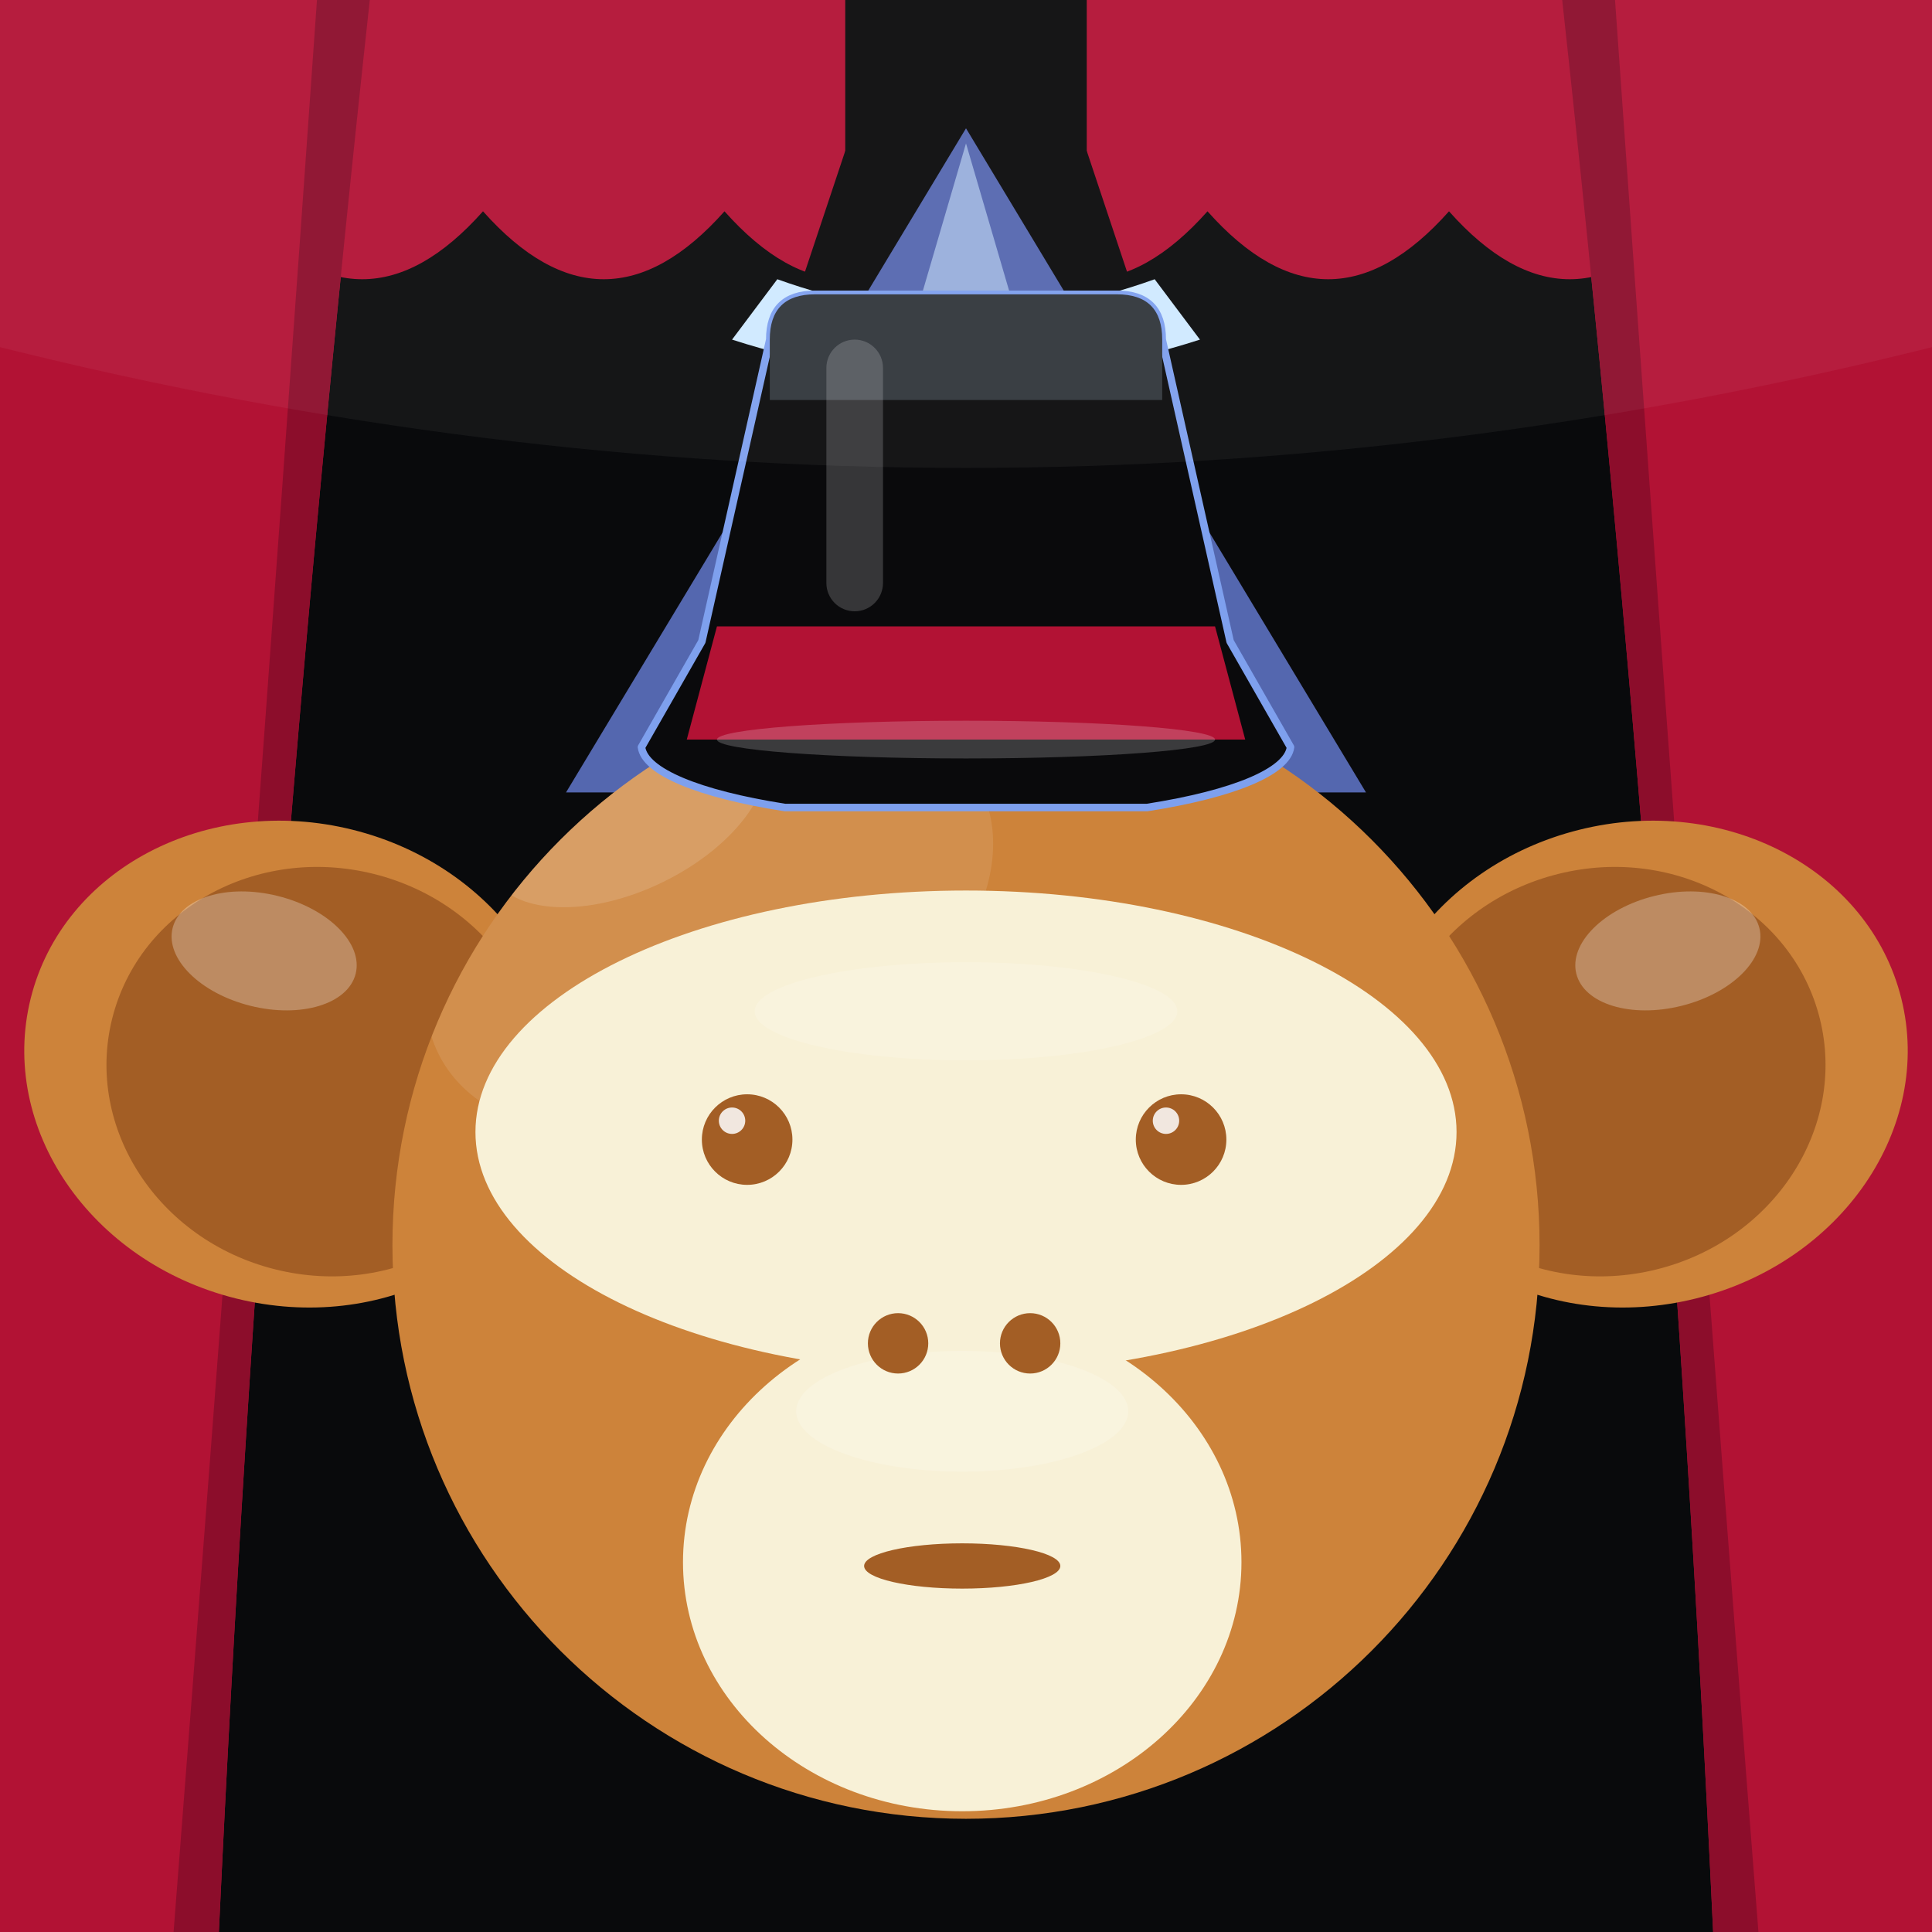
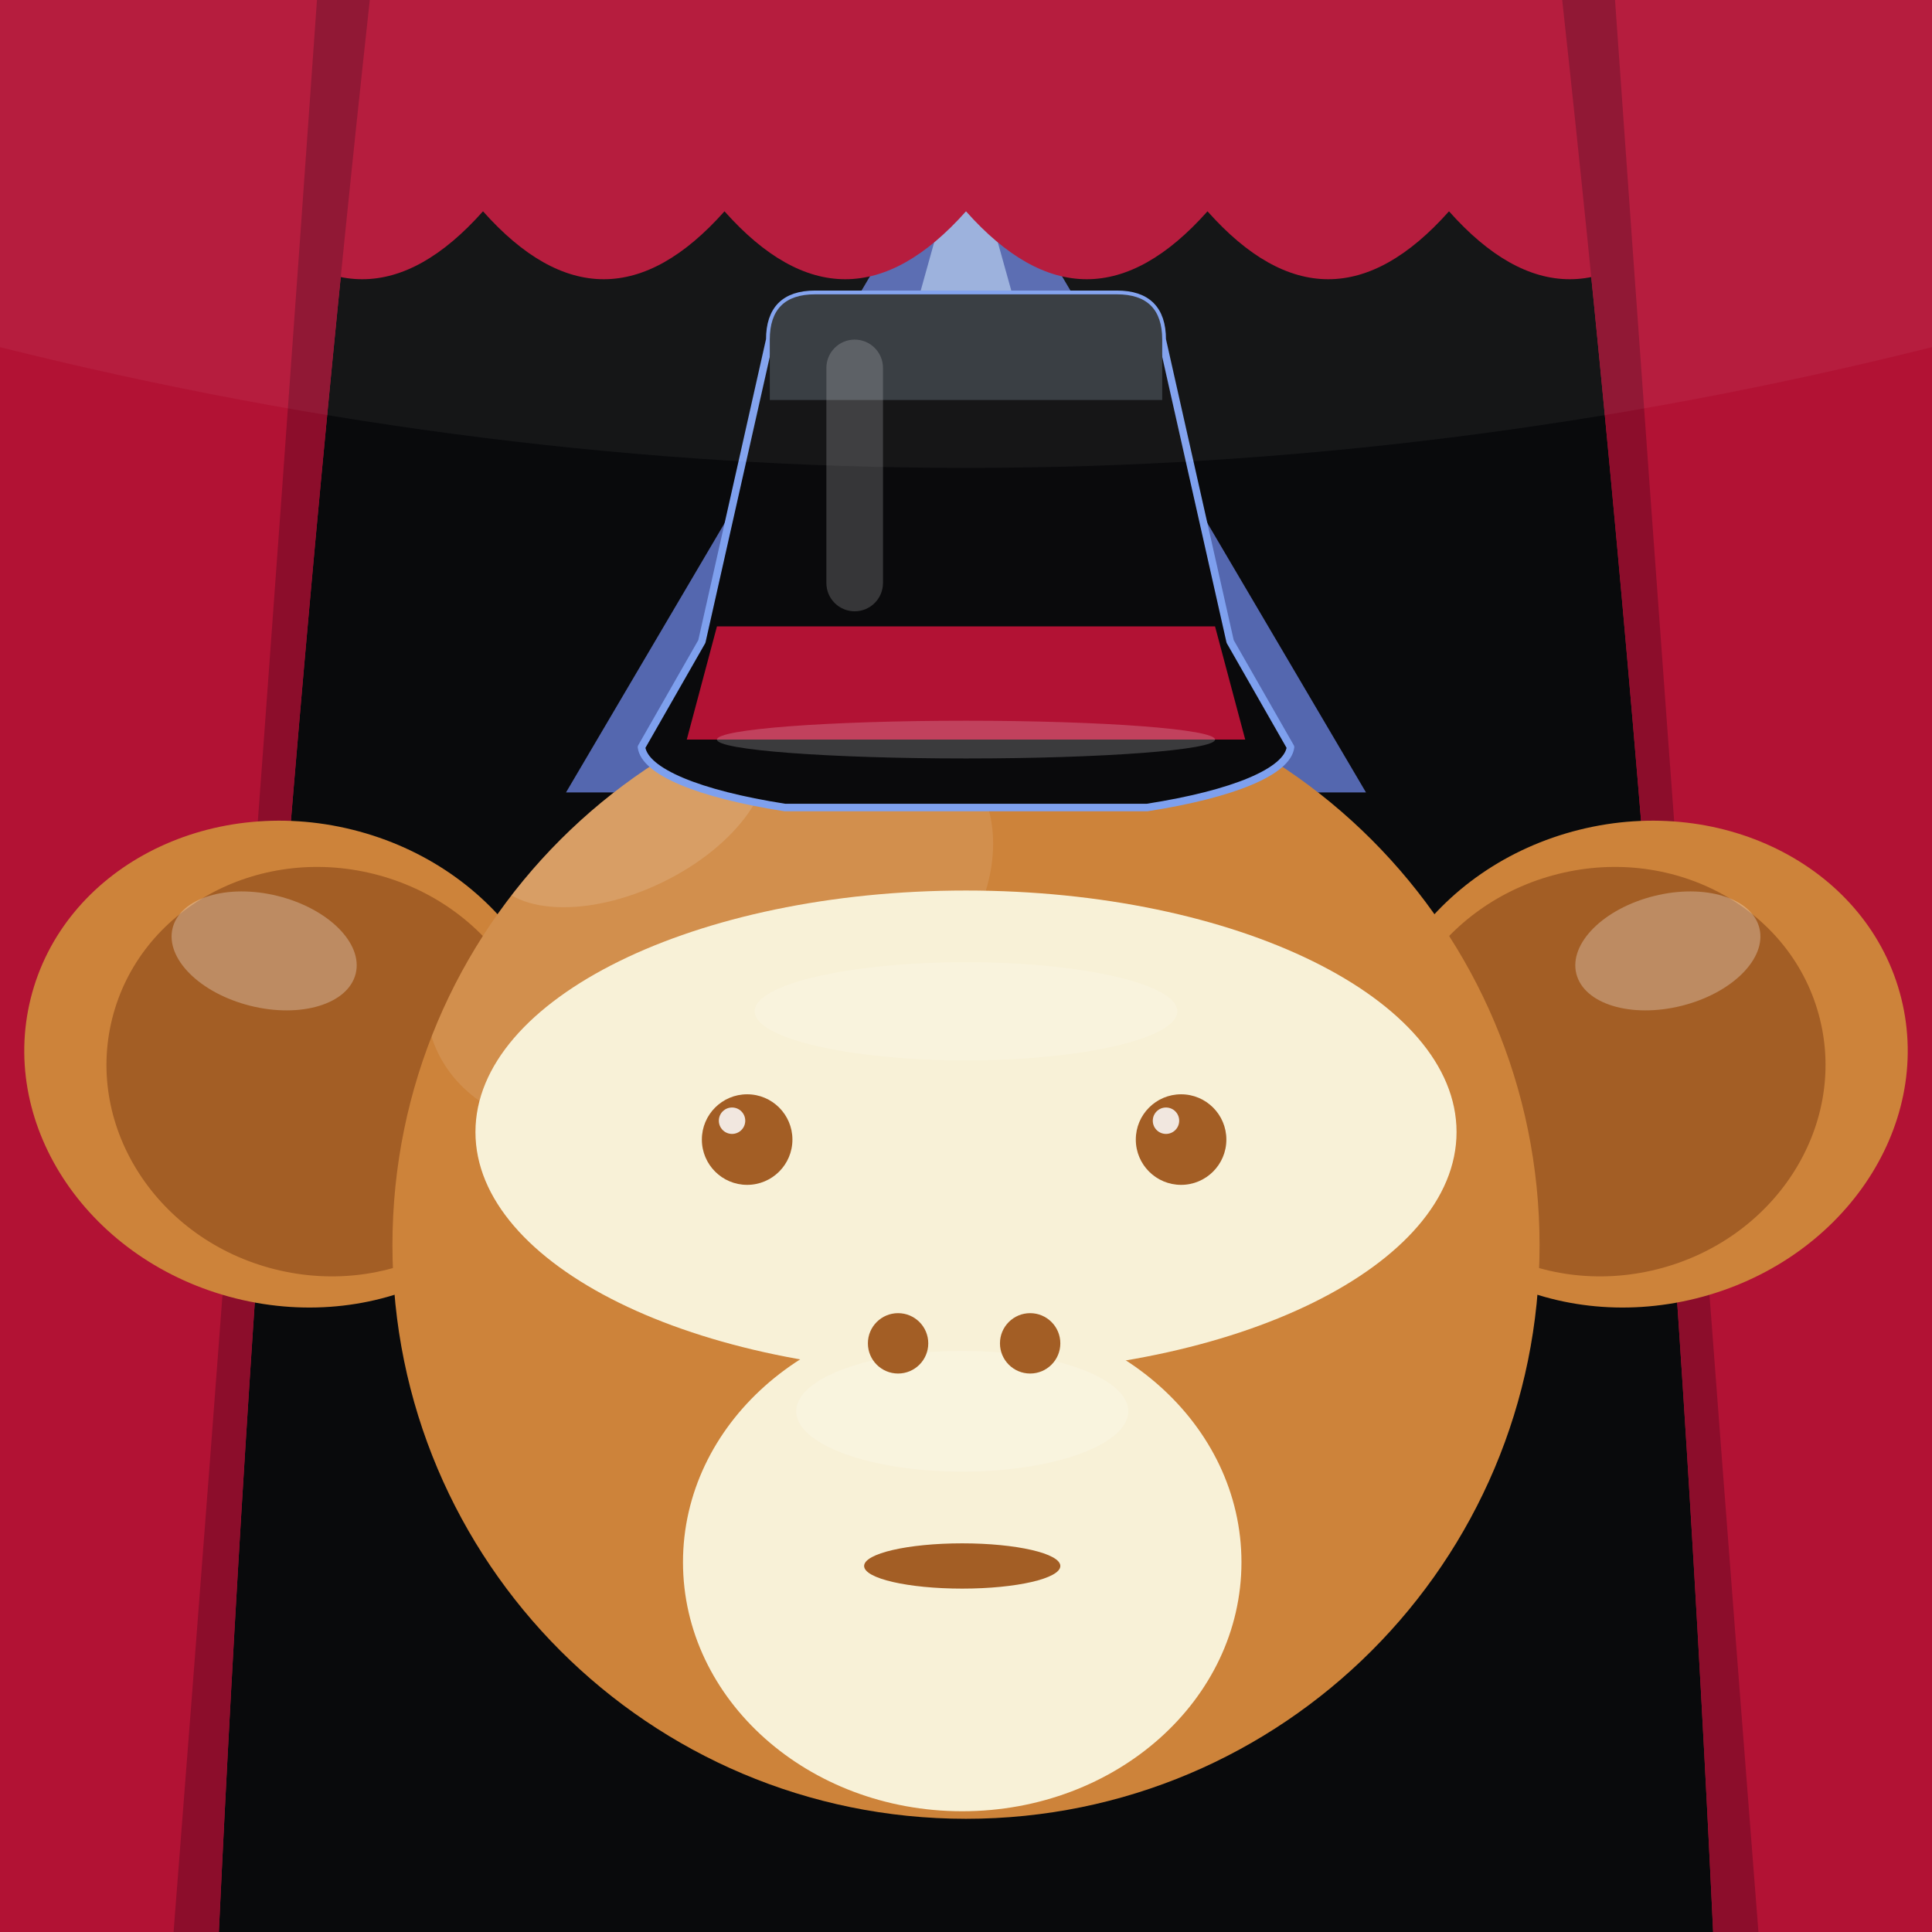
<svg xmlns="http://www.w3.org/2000/svg" viewBox="0 0 512 512" shape-rendering="geometricPrecision">
  <defs>
    <clipPath id="craneo">
      <ellipse cx="256" cy="330" rx="152" ry="152" />
    </clipPath>
    <clipPath id="rostro">
      <ellipse cx="256" cy="300" rx="130" ry="64" />
      <ellipse cx="255" cy="414" rx="74" ry="66" />
    </clipPath>
    <clipPath id="oreja-izq">
      <ellipse cx="78" cy="282" rx="72" ry="64" transform="rotate(14 78 282)" />
    </clipPath>
    <clipPath id="oreja-der">
      <ellipse cx="434" cy="282" rx="72" ry="64" transform="rotate(-14 434 282)" />
    </clipPath>
  </defs>
  <rect width="512" height="512" fill="#090A0C" />
+   <path d="M256 30 L150 210 L362 210 Z" fill="#6E86E6" opacity="0.75" />
+   <path d="M256 34 L232 120 L280 120 Z" fill="#CFE9FF" opacity="0.55" />
  <path d="M0 0 H512 V56     Q480 92 448 56 Q416 92 384 56 Q352 92 320 56     Q288 92 256 56 Q224 92 192 56 Q160 92 128 56     Q96 92 64 56 Q32 92 0 56 Z" fill="#B21234" />
  <path d="M0 0 H98 Q70 256 58 512 H0 Z" fill="#B21234" />
  <path d="M84 0 H98 Q70 256 58 512 H46 Q66 256 84 0 Z" fill="#8C0D2B" />
  <path d="M512 0 H414 Q442 256 454 512 H512 Z" fill="#B21234" />
  <path d="M428 0 H414 Q442 256 454 512 H466 Q446 256 428 0 Z" fill="#8C0D2B" />
-   <rect x="224" y="0" width="64" height="52" fill="#0A0A0C" />
-   <path d="M224 40 L212 76 Q256 92 300 76 L288 40 Z" fill="#0A0A0C" />
-   <path d="M206 74 Q256 92 306 74 L318 90 Q256 110 194 90 Z" fill="#CFE9FF" />
-   <path d="M212 78 Q256 96 300 78 L308 88 Q256 104 204 88 Z" fill="#6E86E6" />
-   <path d="M256 34 L150 210 L362 210 Z" fill="#6E86E6" opacity="0.75" />
-   <path d="M256 38 L232 120 L280 120 Z" fill="#CFE9FF" opacity="0.55" />
  <ellipse cx="78" cy="282" rx="72" ry="64" fill="#CD833A" transform="rotate(14 78 282)" />
  <ellipse cx="86" cy="284" rx="58" ry="54" fill="#A35E25" transform="rotate(14 86 284)" />
  <ellipse cx="434" cy="282" rx="72" ry="64" fill="#CD833A" transform="rotate(-14 434 282)" />
  <ellipse cx="426" cy="284" rx="58" ry="54" fill="#A35E25" transform="rotate(-14 426 284)" />
  <ellipse cx="256" cy="330" rx="152" ry="152" fill="#CD833A" />
  <g clip-path="url(#oreja-izq)" fill="#FFFFFF">
    <ellipse cx="70" cy="252" rx="25" ry="15" transform="rotate(14 70 252)" opacity="0.28" />
  </g>
  <g clip-path="url(#oreja-der)" fill="#FFFFFF">
    <ellipse cx="442" cy="252" rx="25" ry="15" transform="rotate(-14 442 252)" opacity="0.28" />
  </g>
  <g clip-path="url(#craneo)" fill="#FFFFFF">
    <ellipse cx="188" cy="244" rx="80" ry="50" transform="rotate(-26 188 244)" opacity="0.10" />
    <ellipse cx="166" cy="214" rx="40" ry="22" transform="rotate(-26 166 214)" opacity="0.14" />
  </g>
  <ellipse cx="256" cy="300" rx="130" ry="64" fill="#F8F1D7" />
  <ellipse cx="255" cy="414" rx="74" ry="66" fill="#F8F1D7" />
  <g clip-path="url(#rostro)" fill="#FFFFFF">
    <ellipse cx="256" cy="268" rx="56" ry="13" opacity="0.16" />
    <ellipse cx="255" cy="374" rx="44" ry="16" opacity="0.18" />
  </g>
  <circle cx="198" cy="302" r="12" fill="#A35E25" />
  <circle cx="313" cy="302" r="12" fill="#A35E25" />
  <circle cx="238" cy="356" r="8" fill="#A35E25" />
  <circle cx="273" cy="356" r="8" fill="#A35E25" />
  <ellipse cx="255" cy="415" rx="26" ry="6" fill="#A35E25" />
  <circle cx="194" cy="297" r="3.5" fill="#FFFFFF" opacity="0.85" />
  <circle cx="309" cy="297" r="3.5" fill="#FFFFFF" opacity="0.85" />
  <path d="M204 90 Q204 78 216 78 H296 Q308 78 308 90     L326 170 L342 198 A86 20 0 0 1 304 214 H208     A86 20 0 0 1 170 198 L186 170 Z" fill="#0A0A0C" stroke="#7EA0EE" stroke-width="2" stroke-linejoin="round" />
  <path d="M204 90 Q204 78 216 78 H296 Q308 78 308 90 V106 H204 Z" fill="#30353B" />
  <path d="M190 166 L322 166 L330 196 H182 Z" fill="#B21234" />
  <rect x="219" y="90" width="15" height="72" rx="7.5" fill="#FFFFFF" opacity="0.18" />
  <ellipse cx="256" cy="196" rx="66" ry="5" fill="#FFFFFF" opacity="0.20" />
  <path d="M0 0 H512 V92 Q256 156 0 92 Z" fill="#FFFFFF" opacity="0.05" />
</svg>
